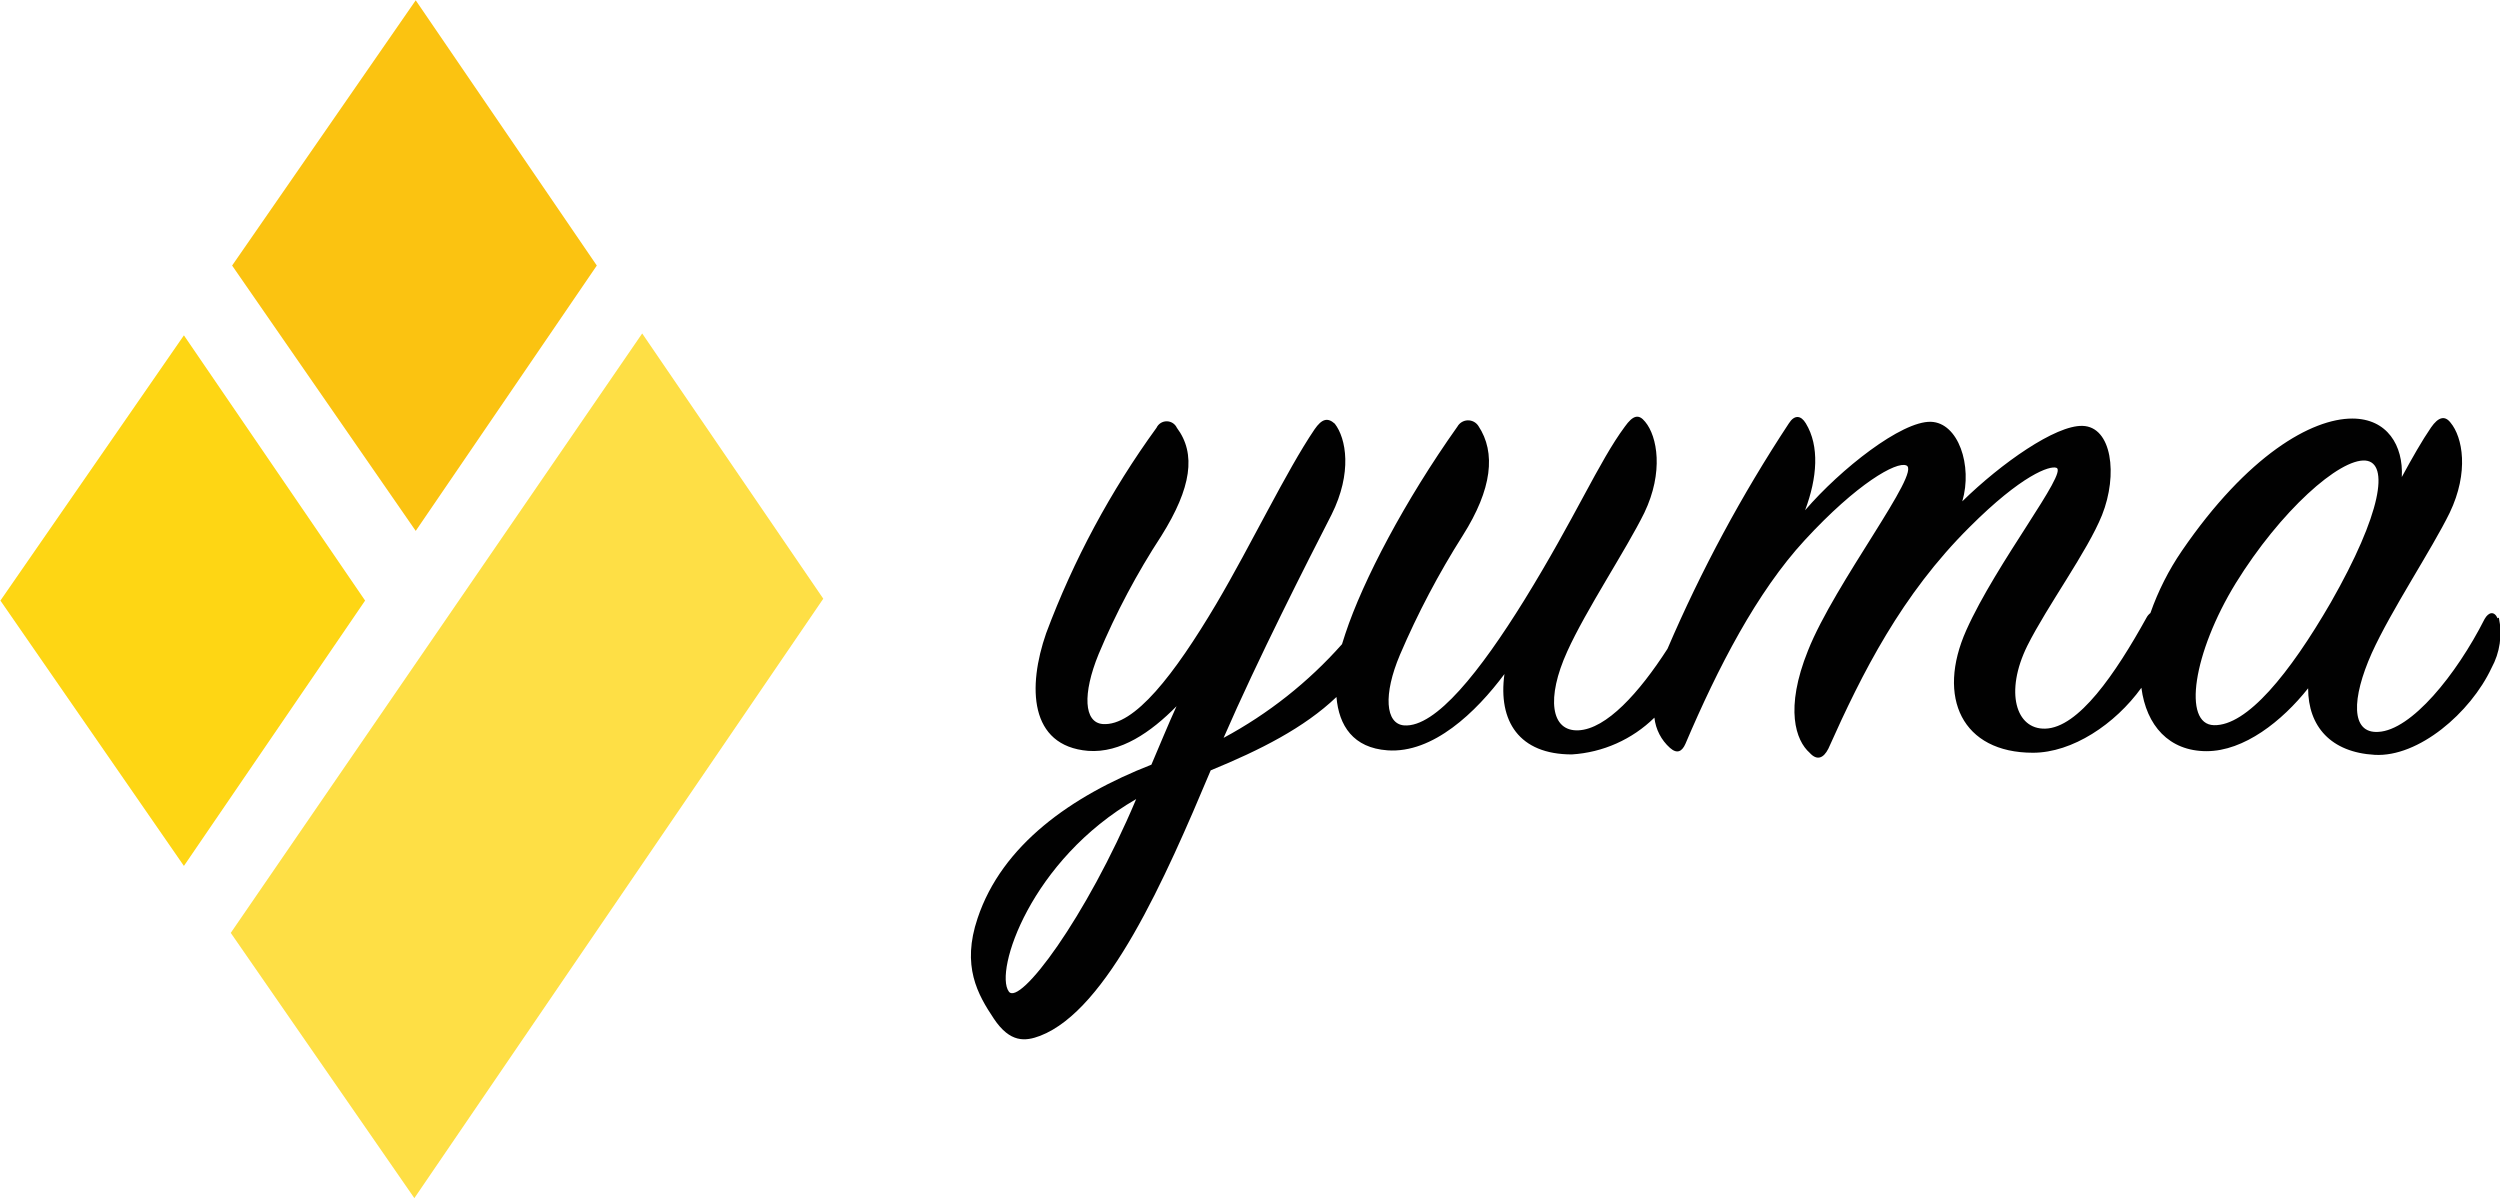
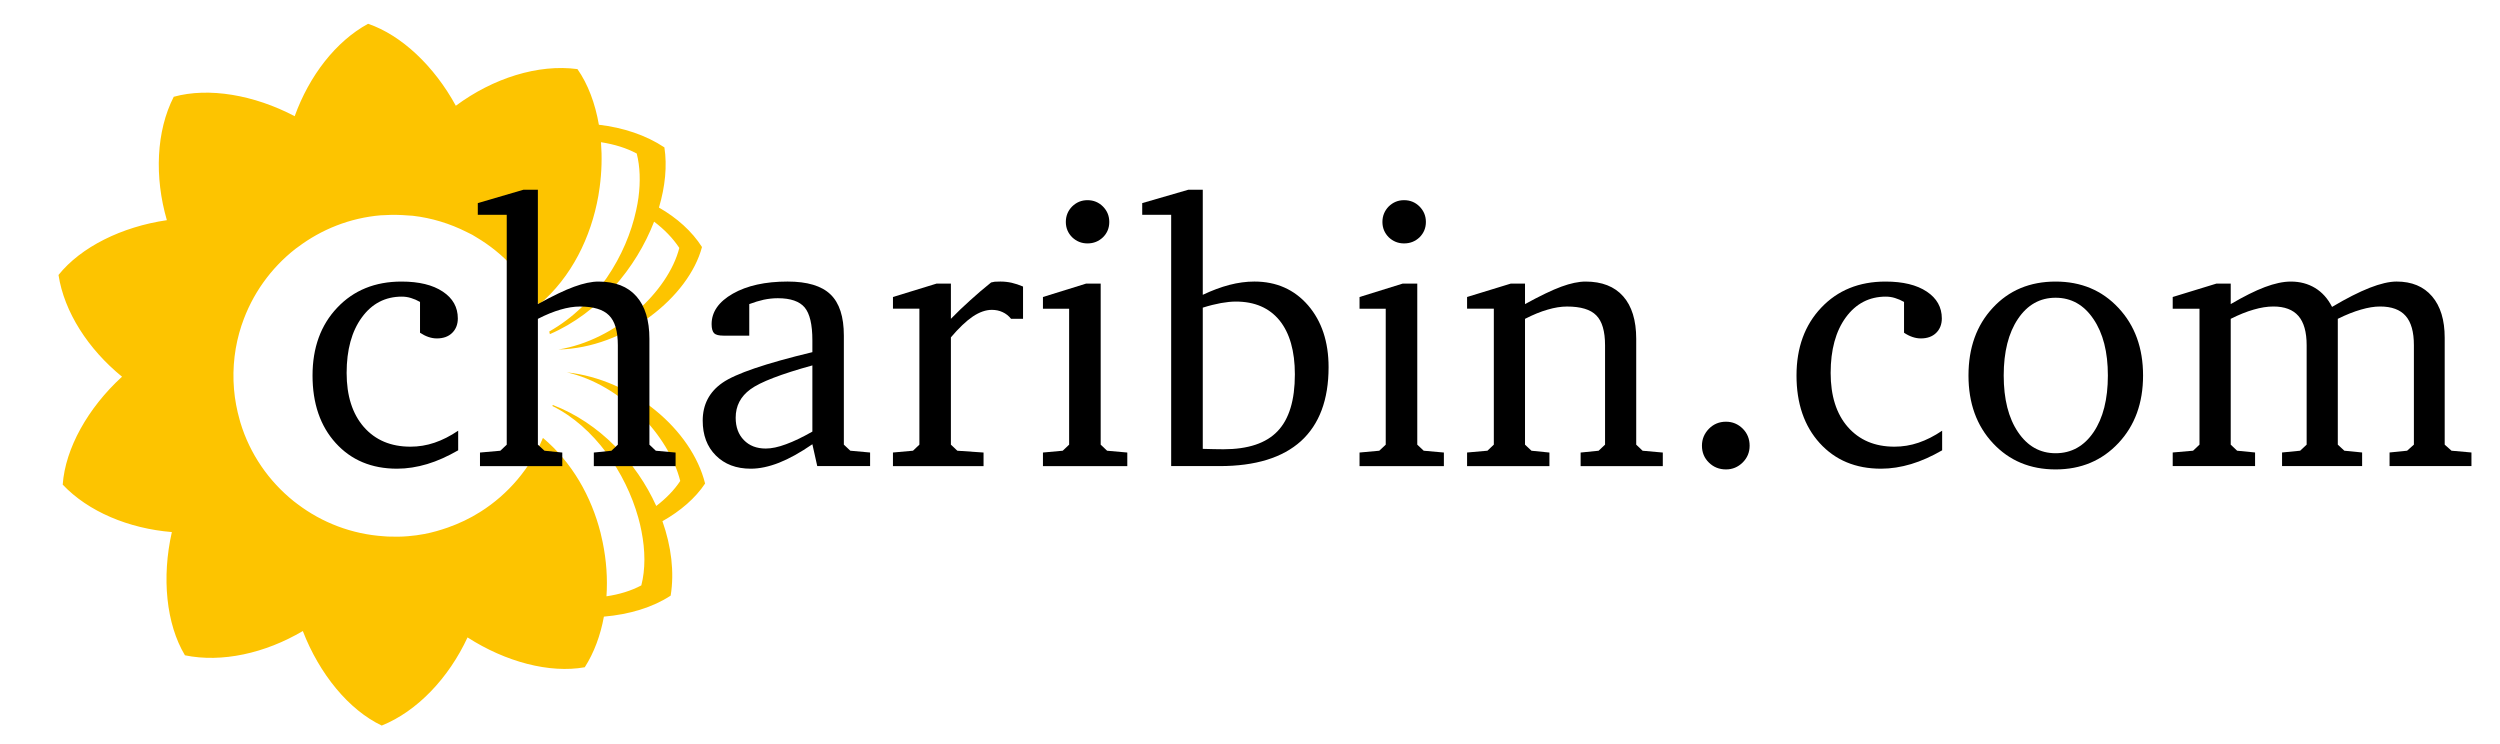
- <svg xmlns="http://www.w3.org/2000/svg" id="Layer_1" data-name="Layer 1" viewBox="0 0 238.56 114.33">
-   <defs>
-     <style>.cls-1{fill:#010101;}.cls-2{fill:#fbc311;}.cls-3{fill:#fed614;}.cls-4{fill:#fedf45;}</style>
-   </defs>
-   <path class="cls-1" d="M238.33,59c-.31-.7-.85-.62-1.24.07-2.71,5.35-7,10.62-10.15,10.77-2.63.16-2.55-3.18-.62-7.51,1.86-4.11,5.74-9.92,7.44-13.4,1.86-3.88,1.24-7.21.08-8.6-.54-.7-1.16-.55-1.86.46-.85,1.24-1.78,2.87-2.79,4.73.16-3-1.39-5.58-4.73-5.58-3.87,0-10,3.49-16.26,12.63a25.35,25.35,0,0,0-3,5.93,1.28,1.28,0,0,0-.36.42c-3,5.42-6.51,10.53-9.68,10.61-2.79.08-3.88-3.49-1.71-7.9,1.94-3.87,5.73-9,7.13-12.47,1.55-3.88.93-8.45-1.86-8.52-2.56-.08-7.75,3.56-11.47,7.2,1-3.41-.38-7.51-3-7.59-2.79-.08-8.6,4.49-12,8.44,1.16-3.1,1.39-6.12.07-8.29-.46-.77-1.08-.85-1.62,0a137.94,137.94,0,0,0-11.58,21.51c-2.71,4.21-5.83,7.65-8.49,7.78s-3.09-3.1-1.08-7.52c1.78-3.95,5.65-9.76,7.36-13.24,1.86-3.88,1.24-7.29.08-8.68-.62-.78-1.17-.62-1.94.46-2.48,3.34-4.73,8.68-9.61,16.58-4.18,6.74-8.44,12.16-11.46,11.93-1.78-.15-2-2.94-.39-6.74a80.13,80.13,0,0,1,6-11.39c2.79-4.41,3.18-7.9,1.48-10.45a1.17,1.17,0,0,0-2,.07c-5,7.05-9,14.65-10.69,19.76-.11.35-.22.7-.32,1a41.15,41.15,0,0,1-11.3,8.94c3.26-7.51,8-16.81,10.3-21.3,2-4,1.4-7.28.31-8.68-.69-.62-1.24-.46-1.93.54-2.71,4-6,10.93-9.38,16.66-4,6.74-7.82,11.7-10.84,11.46-1.78-.15-1.94-2.86-.39-6.66a70.44,70.44,0,0,1,6-11.31c2.86-4.57,3.33-7.82,1.47-10.3a1.07,1.07,0,0,0-1.94,0,82.57,82.57,0,0,0-10.53,19.6c-1.78,5.11-1.63,10.76,4,11.23,3.1.23,6-1.78,8.44-4.26-.85,1.86-1.63,3.79-2.4,5.58-7.67,3-14.25,7.67-16.58,14.64-1.55,4.57,0,7.28,1.55,9.6s3,2.17,4.42,1.63c6.43-2.48,11.93-15,16.27-25.33,4.73-1.94,8.92-4.06,12-7,.23,2.75,1.61,4.86,4.87,5.09,4.34.31,8.45-3.64,11.16-7.28-.62,4.49,1.39,7.67,6.43,7.67a12.33,12.33,0,0,0,7.88-3.51,4.51,4.51,0,0,0,1.49,2.89c.7.62,1.16.31,1.47-.39,3.1-7.28,6.82-14.49,11.39-19.44,5-5.43,8.75-7.52,9.68-7.13,1.55.54-6.82,11.23-9.37,17.66-2.25,5.58-1.16,8.6.15,9.76.7.78,1.32.54,1.79-.39,3.25-7.28,7-14.71,13.47-21.14,5-5,7.67-5.89,8.29-5.66,1.16.39-5.73,9.07-8.6,15.5s-.38,11.69,6.36,11.69c3.76,0,7.84-2.72,10.35-6.2.47,3.61,2.64,6.05,6.22,6.05s7.21-2.87,9.69-6c0,3.64,2.17,6.11,6.35,6.35s9.14-4,11.15-8.29a6.94,6.94,0,0,0,.7-4.8M96.26,94.61c-1.39-1.94,2.09-12.55,12.16-18.36-4.8,11.39-11.15,19.83-12.16,18.36m115-25.41c-3-.08-2-6.89,2.09-13.56,4.26-6.89,9.91-11.92,12.39-11.69,2.25.23,1.55,5-3.33,13.55-3.95,6.82-8,11.78-11.15,11.7" />
-   <polygon class="cls-2" points="22.15 25.34 39.67 0.03 56.95 25.34 39.67 50.66 22.15 25.34" />
-   <polygon class="cls-3" points="0.04 57.31 17.55 32 34.84 57.31 17.55 82.63 0.04 57.31" />
-   <polygon class="cls-4" points="22.02 89.02 61.28 31.82 78.56 57.13 39.54 114.33 22.02 89.02" />
+ <svg xmlns="http://www.w3.org/2000/svg" version="1.1" x="0px" y="0px" width="162.333px" height="48.25px" viewBox="0 0 162.333 48.25" enable-background="new 0 0 162.333 48.25" xml:space="preserve">
+   <g id="Ebene_2">
+ </g>
+   <g id="Ebene_1">
+     <path fill="#FDC400" d="M45.784,31.397c-0.866-3.497-4.733-6.762-8.98-7.22c3.539,0.804,6.622,4.087,7.366,7.053   c-0.384,0.587-0.922,1.137-1.557,1.624c-1.283-2.837-3.676-5.396-6.725-6.56c-0.004,0.024-0.007,0.051-0.012,0.075   c2.71,1.338,4.751,4.309,5.572,7.249c0.081,0.293,0.151,0.585,0.206,0.875c0.247,1.253,0.26,2.471-0.011,3.518   c-0.657,0.351-1.428,0.586-2.263,0.709c0.079-1.152-0.005-2.346-0.249-3.524c-0.041-0.2-0.086-0.399-0.135-0.598   c-0.596-2.347-1.841-4.572-3.741-6.163c-0.828,1.974-2.244,3.65-4.055,4.796l-0.015-0.012l0.004,0.021   c-0.011,0.009-0.026,0.015-0.039,0.021c-0.645,0.407-1.343,0.737-2.08,0.997c-0.488,0.169-0.987,0.317-1.506,0.415   c-0.351,0.066-0.709,0.116-1.074,0.145c-0.442,0.039-0.882,0.038-1.314,0.022c-0.084-0.006-0.166-0.013-0.248-0.018   c-2.083-0.136-4.017-0.885-5.607-2.088c-0.084-0.062-0.166-0.124-0.248-0.188c-1.614-1.298-2.848-3.063-3.467-5.121   c-0.016-0.052-0.031-0.103-0.043-0.158c-0.182-0.639-0.31-1.304-0.368-1.99c-0.121-1.445,0.058-2.848,0.486-4.145   c0.007-0.024,0.018-0.045,0.025-0.067c0.656-1.948,1.873-3.649,3.474-4.903c0.056-0.042,0.116-0.083,0.173-0.125   c1.516-1.138,3.355-1.887,5.384-2.058c0.068-0.006,0.133-0.001,0.202-0.006c0.014-0.003,0.027-0.003,0.043-0.003   c0.508-0.031,1.009-0.022,1.501,0.02c0.105,0.007,0.211,0.009,0.316,0.02c1.241,0.143,2.421,0.509,3.5,1.053   c0.118,0.061,0.244,0.116,0.364,0.181c0.091,0.051,0.178,0.109,0.269,0.163c1.736,1.029,3.157,2.548,4.061,4.386   c2.125-1.793,3.384-4.403,3.858-7.064c0.033-0.188,0.058-0.375,0.086-0.562c0.134-0.992,0.162-1.981,0.087-2.933   c0.871,0.135,1.661,0.38,2.321,0.735c0.215,0.843,0.25,1.823,0.112,2.863c-0.035,0.27-0.088,0.543-0.148,0.819   c-0.631,2.923-2.563,6.122-5.645,7.875c0.017,0.055,0.025,0.115,0.041,0.171c3.181-1.375,5.608-4.296,6.767-7.304   c0.658,0.496,1.218,1.069,1.638,1.705c-0.719,2.831-4.099,5.991-7.849,6.597c4.322-0.092,8.466-3.416,9.321-6.655   c-0.649-1.02-1.628-1.895-2.794-2.562c0.405-1.364,0.54-2.711,0.353-3.908c-1.193-0.793-2.67-1.284-4.254-1.47   c-0.239-1.382-0.705-2.633-1.391-3.613c-2.549-0.343-5.486,0.59-7.898,2.38c-1.395-2.562-3.519-4.581-5.698-5.323   c-2.102,1.146-3.821,3.383-4.765,6.001c-2.635-1.388-5.591-1.889-7.853-1.261c-1.14,2.228-1.261,5.207-0.447,8.013   c-2.922,0.425-5.582,1.741-7.036,3.558c0.369,2.401,1.929,4.819,4.125,6.605c-2.209,2.021-3.687,4.656-3.852,7.009   c1.657,1.752,4.287,2.85,7.087,3.08c-0.667,2.943-0.371,5.97,0.85,8.002c2.389,0.494,5.21-0.13,7.654-1.577   c1.078,2.796,2.994,5.129,5.125,6.139c2.311-0.934,4.346-3.088,5.571-5.724c2.473,1.592,5.33,2.347,7.612,1.938   c0.607-0.953,1.021-2.077,1.242-3.287c1.656-0.142,3.173-0.601,4.335-1.364c0.249-1.523,0.042-3.2-0.534-4.833   C44.187,33.182,45.157,32.344,45.784,31.397" />
+     <g>
+       <path d="M29.75,29.241c-0.686,0.392-1.352,0.696-2.012,0.893c-0.659,0.197-1.312,0.3-1.956,0.3c-1.651,0-2.978-0.557-3.982-1.664    c-1.004-1.105-1.506-2.574-1.506-4.387c0-1.804,0.532-3.273,1.6-4.401c1.067-1.131,2.462-1.699,4.178-1.699    c1.134,0,2.026,0.216,2.678,0.651c0.653,0.432,0.978,1.015,0.978,1.741c0,0.393-0.127,0.707-0.371,0.945    c-0.243,0.237-0.576,0.355-0.989,0.355c-0.18,0-0.363-0.031-0.548-0.094c-0.182-0.062-0.362-0.154-0.547-0.275v-2.001    c-0.19-0.109-0.385-0.193-0.583-0.253c-0.199-0.062-0.396-0.091-0.596-0.091c-1.079,0-1.948,0.453-2.6,1.353    c-0.656,0.896-0.986,2.102-0.986,3.601c0,1.486,0.375,2.657,1.113,3.507c0.746,0.853,1.754,1.282,3.031,1.282    c0.533,0,1.053-0.084,1.562-0.257c0.51-0.172,1.019-0.431,1.537-0.78V29.241z" />
+       <path d="M33.996,12.318h0.93v7.428c0.958-0.529,1.745-0.908,2.352-1.128c0.607-0.222,1.14-0.335,1.589-0.335    c1.071,0,1.892,0.319,2.454,0.957c0.564,0.633,0.847,1.553,0.847,2.763v6.871l0.416,0.394l1.284,0.117v0.882h-5.309v-0.882    l1.144-0.117l0.415-0.394v-6.455c0-0.915-0.19-1.562-0.573-1.942c-0.378-0.382-1.011-0.573-1.891-0.573    c-0.386,0-0.811,0.067-1.262,0.201c-0.45,0.13-0.94,0.328-1.465,0.599v8.17l0.43,0.394l1.154,0.117v0.882h-5.344v-0.882    l1.322-0.117l0.415-0.394V13.948h-1.879v-0.76L33.996,12.318z" />
+       <path d="M52.75,28.846c-0.787,0.542-1.505,0.941-2.162,1.2c-0.656,0.257-1.27,0.388-1.839,0.388c-0.948,0-1.701-0.29-2.27-0.86    c-0.57-0.569-0.85-1.323-0.85-2.26c0-1.038,0.426-1.863,1.277-2.455c0.854-0.597,2.802-1.26,5.844-1.992v-0.77    c0-1.026-0.168-1.734-0.501-2.134c-0.334-0.395-0.911-0.599-1.741-0.599c-0.311,0-0.613,0.035-0.915,0.097    c-0.3,0.067-0.615,0.162-0.941,0.285v2.048h-1.679c-0.293,0-0.495-0.049-0.604-0.156c-0.104-0.109-0.162-0.304-0.162-0.592    c0-0.793,0.461-1.453,1.379-1.978c0.919-0.522,2.102-0.786,3.555-0.786c1.278,0,2.208,0.278,2.784,0.834    c0.582,0.556,0.869,1.45,0.869,2.678v7.078l0.419,0.394l1.285,0.117v0.882h-3.431L52.75,28.846z M52.75,28.025v-4.298    c-2.041,0.563-3.379,1.079-4.019,1.548c-0.642,0.468-0.961,1.082-0.961,1.849c0,0.61,0.179,1.093,0.534,1.454    c0.353,0.364,0.824,0.547,1.419,0.547c0.382,0,0.82-0.094,1.315-0.279C51.537,28.665,52.105,28.392,52.75,28.025" />
+       <path d="M57.982,30.265v-0.882l1.302-0.117l0.415-0.394v-8.829h-1.716v-0.758l2.832-0.87h0.93v2.287    c0.397-0.407,0.812-0.808,1.247-1.196c0.432-0.396,0.887-0.78,1.364-1.165c0.07-0.021,0.148-0.035,0.232-0.048    c0.083-0.006,0.207-0.011,0.374-0.011c0.243,0,0.488,0.026,0.728,0.079c0.235,0.054,0.482,0.136,0.739,0.245v2.096h-0.777    c-0.157-0.195-0.34-0.34-0.554-0.436c-0.21-0.099-0.443-0.146-0.698-0.146c-0.385,0-0.798,0.142-1.233,0.432    c-0.43,0.293-0.902,0.74-1.422,1.353v6.968l0.418,0.394l1.702,0.117v0.882H57.982z" />
+       <path d="M70.52,18.416h0.951v10.457l0.416,0.394l1.312,0.117v0.882h-5.477v-0.882l1.284-0.117l0.416-0.394v-8.826h-1.7v-0.761    L70.52,18.416z M70.614,12.998c0.396,0,0.729,0.137,1.007,0.415c0.274,0.279,0.408,0.611,0.408,1c0,0.39-0.134,0.721-0.408,0.993    c-0.277,0.265-0.61,0.4-1.007,0.4c-0.39,0-0.719-0.136-0.996-0.4c-0.271-0.272-0.41-0.603-0.41-0.993    c0-0.396,0.138-0.731,0.41-1.007C69.896,13.135,70.224,12.998,70.614,12.998" />
+       <path d="M77.17,12.318h0.93v6.825c0.603-0.285,1.182-0.502,1.733-0.645c0.551-0.143,1.086-0.216,1.616-0.216    c1.435,0,2.594,0.516,3.488,1.544c0.885,1.029,1.332,2.368,1.332,4.017c0,2.115-0.6,3.71-1.791,4.798    c-1.199,1.081-2.956,1.624-5.285,1.624h-3.145V13.948h-1.88v-0.76L77.17,12.318z M78.1,29.146    c0.254,0.006,0.494,0.015,0.718,0.018c0.229,0.003,0.439,0.008,0.627,0.008c1.597,0,2.769-0.392,3.513-1.174    c0.749-0.783,1.122-2.013,1.122-3.689c0-1.513-0.336-2.683-0.993-3.5c-0.669-0.818-1.611-1.227-2.844-1.227    c-0.283,0-0.607,0.035-0.961,0.096c-0.36,0.066-0.751,0.163-1.182,0.299V29.146z" />
+       <path d="M91.077,18.416h0.951v10.457l0.417,0.394l1.311,0.117v0.882h-5.477v-0.882l1.282-0.117l0.419-0.394v-8.826h-1.701v-0.761    L91.077,18.416z M91.17,12.998c0.399,0,0.731,0.137,1.009,0.415c0.272,0.279,0.409,0.611,0.409,1c0,0.39-0.137,0.721-0.409,0.993    c-0.277,0.265-0.609,0.4-1.009,0.4c-0.39,0-0.717-0.136-0.996-0.4c-0.269-0.272-0.409-0.603-0.409-0.993    c0-0.396,0.141-0.731,0.409-1.007C90.453,13.135,90.78,12.998,91.17,12.998" />
+       <path d="M95.262,30.265v-0.882l1.323-0.117l0.414-0.394v-8.829h-1.737v-0.758l2.838-0.87h0.924v1.331    c0.979-0.536,1.765-0.915,2.36-1.133c0.596-0.218,1.121-0.33,1.575-0.33c1.058,0,1.876,0.319,2.438,0.957    c0.561,0.633,0.848,1.553,0.848,2.763v6.871l0.414,0.394l1.312,0.117v0.882h-5.336v-0.882l1.166-0.117l0.42-0.394v-6.455    c0-0.915-0.191-1.562-0.57-1.942c-0.373-0.382-1.008-0.573-1.899-0.573c-0.39,0-0.809,0.067-1.259,0.201    c-0.457,0.13-0.94,0.328-1.469,0.599v8.17l0.42,0.394l1.165,0.117v0.882H95.262z" />
+       <path d="M112.074,27.383c0.425,0,0.789,0.154,1.091,0.454c0.296,0.298,0.444,0.67,0.444,1.105c0,0.432-0.153,0.793-0.452,1.09    c-0.305,0.299-0.664,0.449-1.083,0.449c-0.439,0-0.809-0.15-1.107-0.442c-0.3-0.292-0.454-0.657-0.454-1.098    c0-0.429,0.154-0.793,0.454-1.101C111.266,27.537,111.635,27.383,112.074,27.383" />
+       <path d="M126.109,29.241c-0.683,0.392-1.352,0.696-2.013,0.893c-0.658,0.197-1.31,0.3-1.955,0.3c-1.651,0-2.978-0.557-3.983-1.664    c-1.002-1.105-1.505-2.574-1.505-4.387c0-1.804,0.534-3.273,1.602-4.401c1.068-1.131,2.46-1.699,4.179-1.699    c1.133,0,2.023,0.216,2.677,0.651c0.65,0.432,0.978,1.015,0.978,1.741c0,0.393-0.129,0.707-0.372,0.945    c-0.246,0.237-0.576,0.355-0.99,0.355c-0.179,0-0.361-0.031-0.546-0.094c-0.183-0.062-0.366-0.154-0.546-0.275v-2.001    c-0.192-0.109-0.388-0.193-0.585-0.253c-0.198-0.062-0.396-0.091-0.595-0.091c-1.08,0-1.947,0.453-2.604,1.353    c-0.653,0.896-0.981,2.102-0.981,3.601c0,1.486,0.37,2.657,1.111,3.507c0.746,0.853,1.755,1.282,3.031,1.282    c0.533,0,1.055-0.084,1.562-0.257c0.51-0.172,1.019-0.431,1.536-0.78V29.241z" />
+       <path d="M133.477,18.283c1.659,0,3.021,0.572,4.084,1.714c1.063,1.138,1.595,2.599,1.595,4.386c0,1.785-0.531,3.249-1.6,4.387    c-1.068,1.14-2.432,1.711-4.079,1.711c-1.652,0-3.009-0.567-4.069-1.703c-1.061-1.137-1.588-2.599-1.588-4.395    c0-1.797,0.524-3.261,1.577-4.394C130.448,18.851,131.81,18.283,133.477,18.283 M133.477,19.333c-1.016,0-1.831,0.459-2.446,1.376    c-0.615,0.915-0.924,2.141-0.924,3.674s0.309,2.757,0.927,3.671c0.618,0.92,1.431,1.376,2.443,1.376    c1.021,0,1.846-0.456,2.465-1.368c0.618-0.913,0.929-2.141,0.929-3.679c0-1.527-0.311-2.747-0.939-3.669    C135.314,19.794,134.49,19.333,133.477,19.333" />
+       <path d="M151.428,19.929c0.938-0.558,1.752-0.969,2.442-1.241c0.69-0.27,1.275-0.406,1.751-0.406c0.984,0,1.753,0.319,2.3,0.96    c0.547,0.639,0.821,1.535,0.821,2.686v0.073v6.871l0.441,0.394l1.296,0.115v0.883h-5.317v-0.883l1.139-0.115l0.441-0.394v-6.455    c0-0.868-0.178-1.5-0.537-1.906c-0.355-0.406-0.911-0.609-1.657-0.609c-0.373,0-0.786,0.067-1.242,0.201    c-0.457,0.13-0.958,0.328-1.505,0.599v8.17l0.425,0.394l1.154,0.115v0.883h-5.199v-0.883l1.176-0.115l0.421-0.394v-6.455    c0-0.86-0.179-1.491-0.533-1.899c-0.353-0.409-0.896-0.616-1.626-0.616c-0.397,0-0.822,0.067-1.278,0.201    c-0.46,0.13-0.953,0.328-1.493,0.599v8.17l0.415,0.394l1.166,0.115v0.883h-5.348v-0.883l1.322-0.115l0.417-0.394v-8.826h-1.739    v-0.761l2.838-0.87h0.929v1.331c0.848-0.497,1.587-0.867,2.218-1.105c0.628-0.236,1.189-0.358,1.687-0.358    c0.594,0,1.117,0.14,1.576,0.418C150.785,18.979,151.151,19.385,151.428,19.929" />
+     </g>
+   </g>
</svg>
